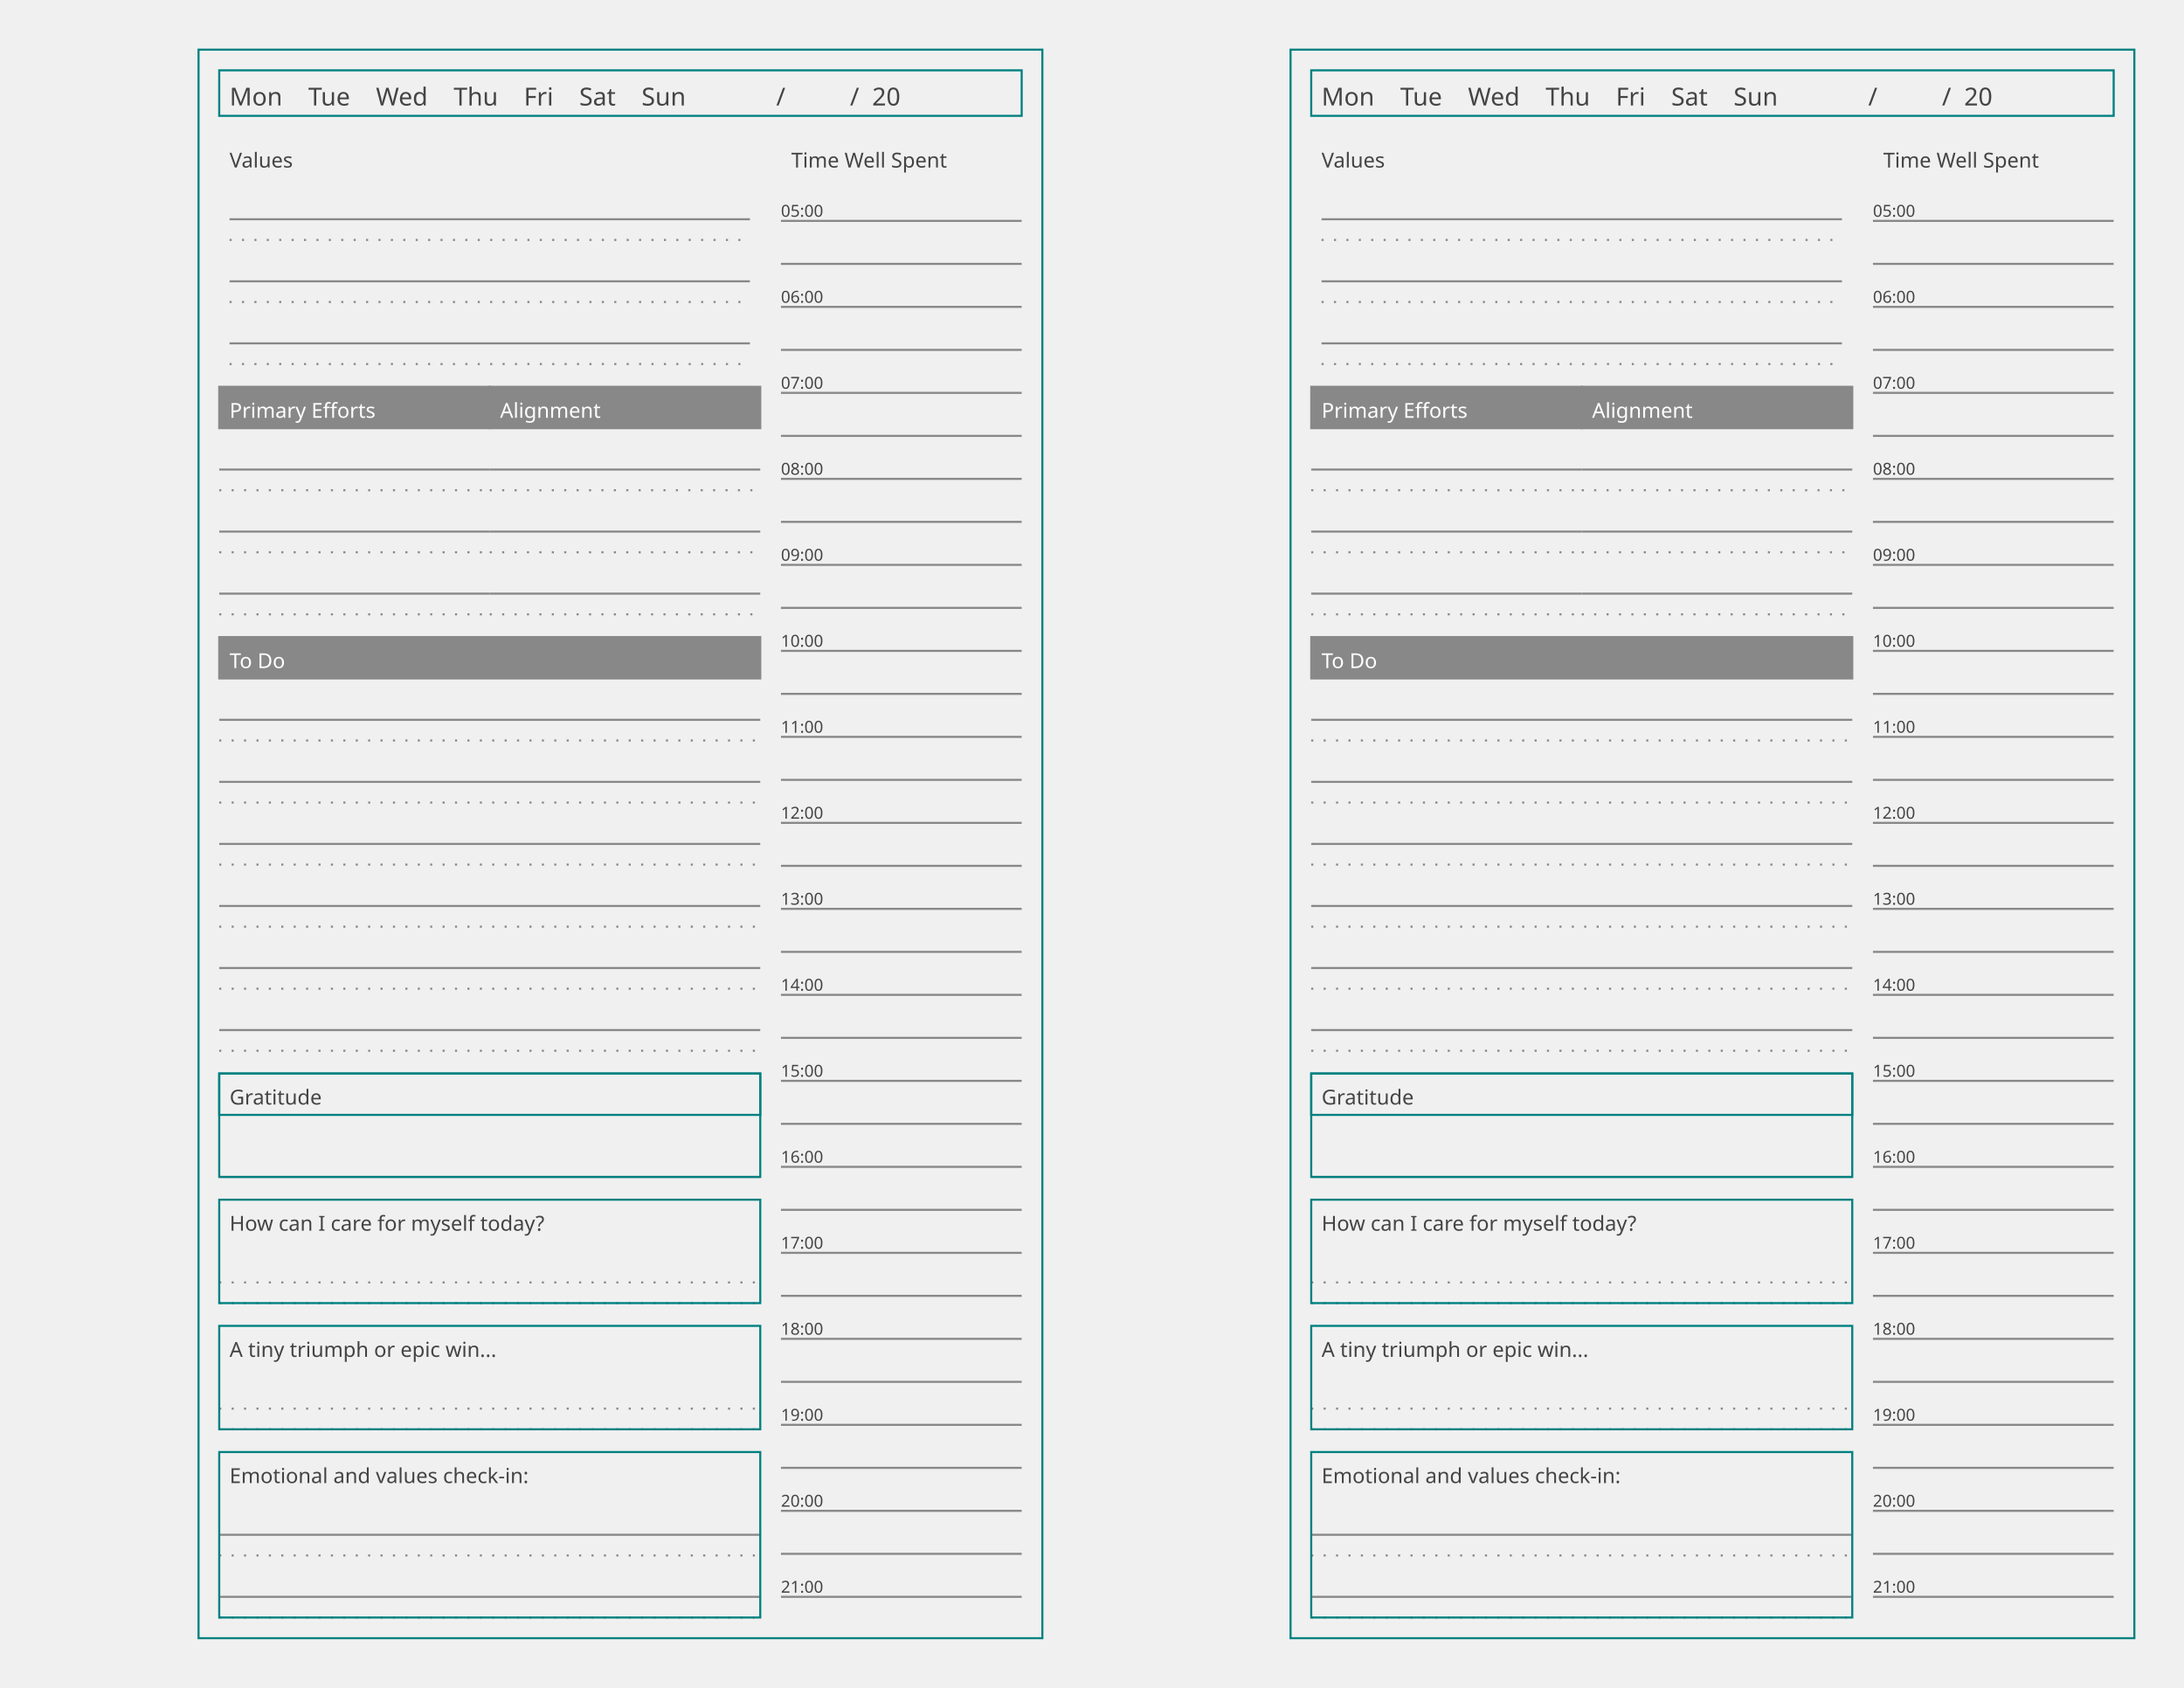
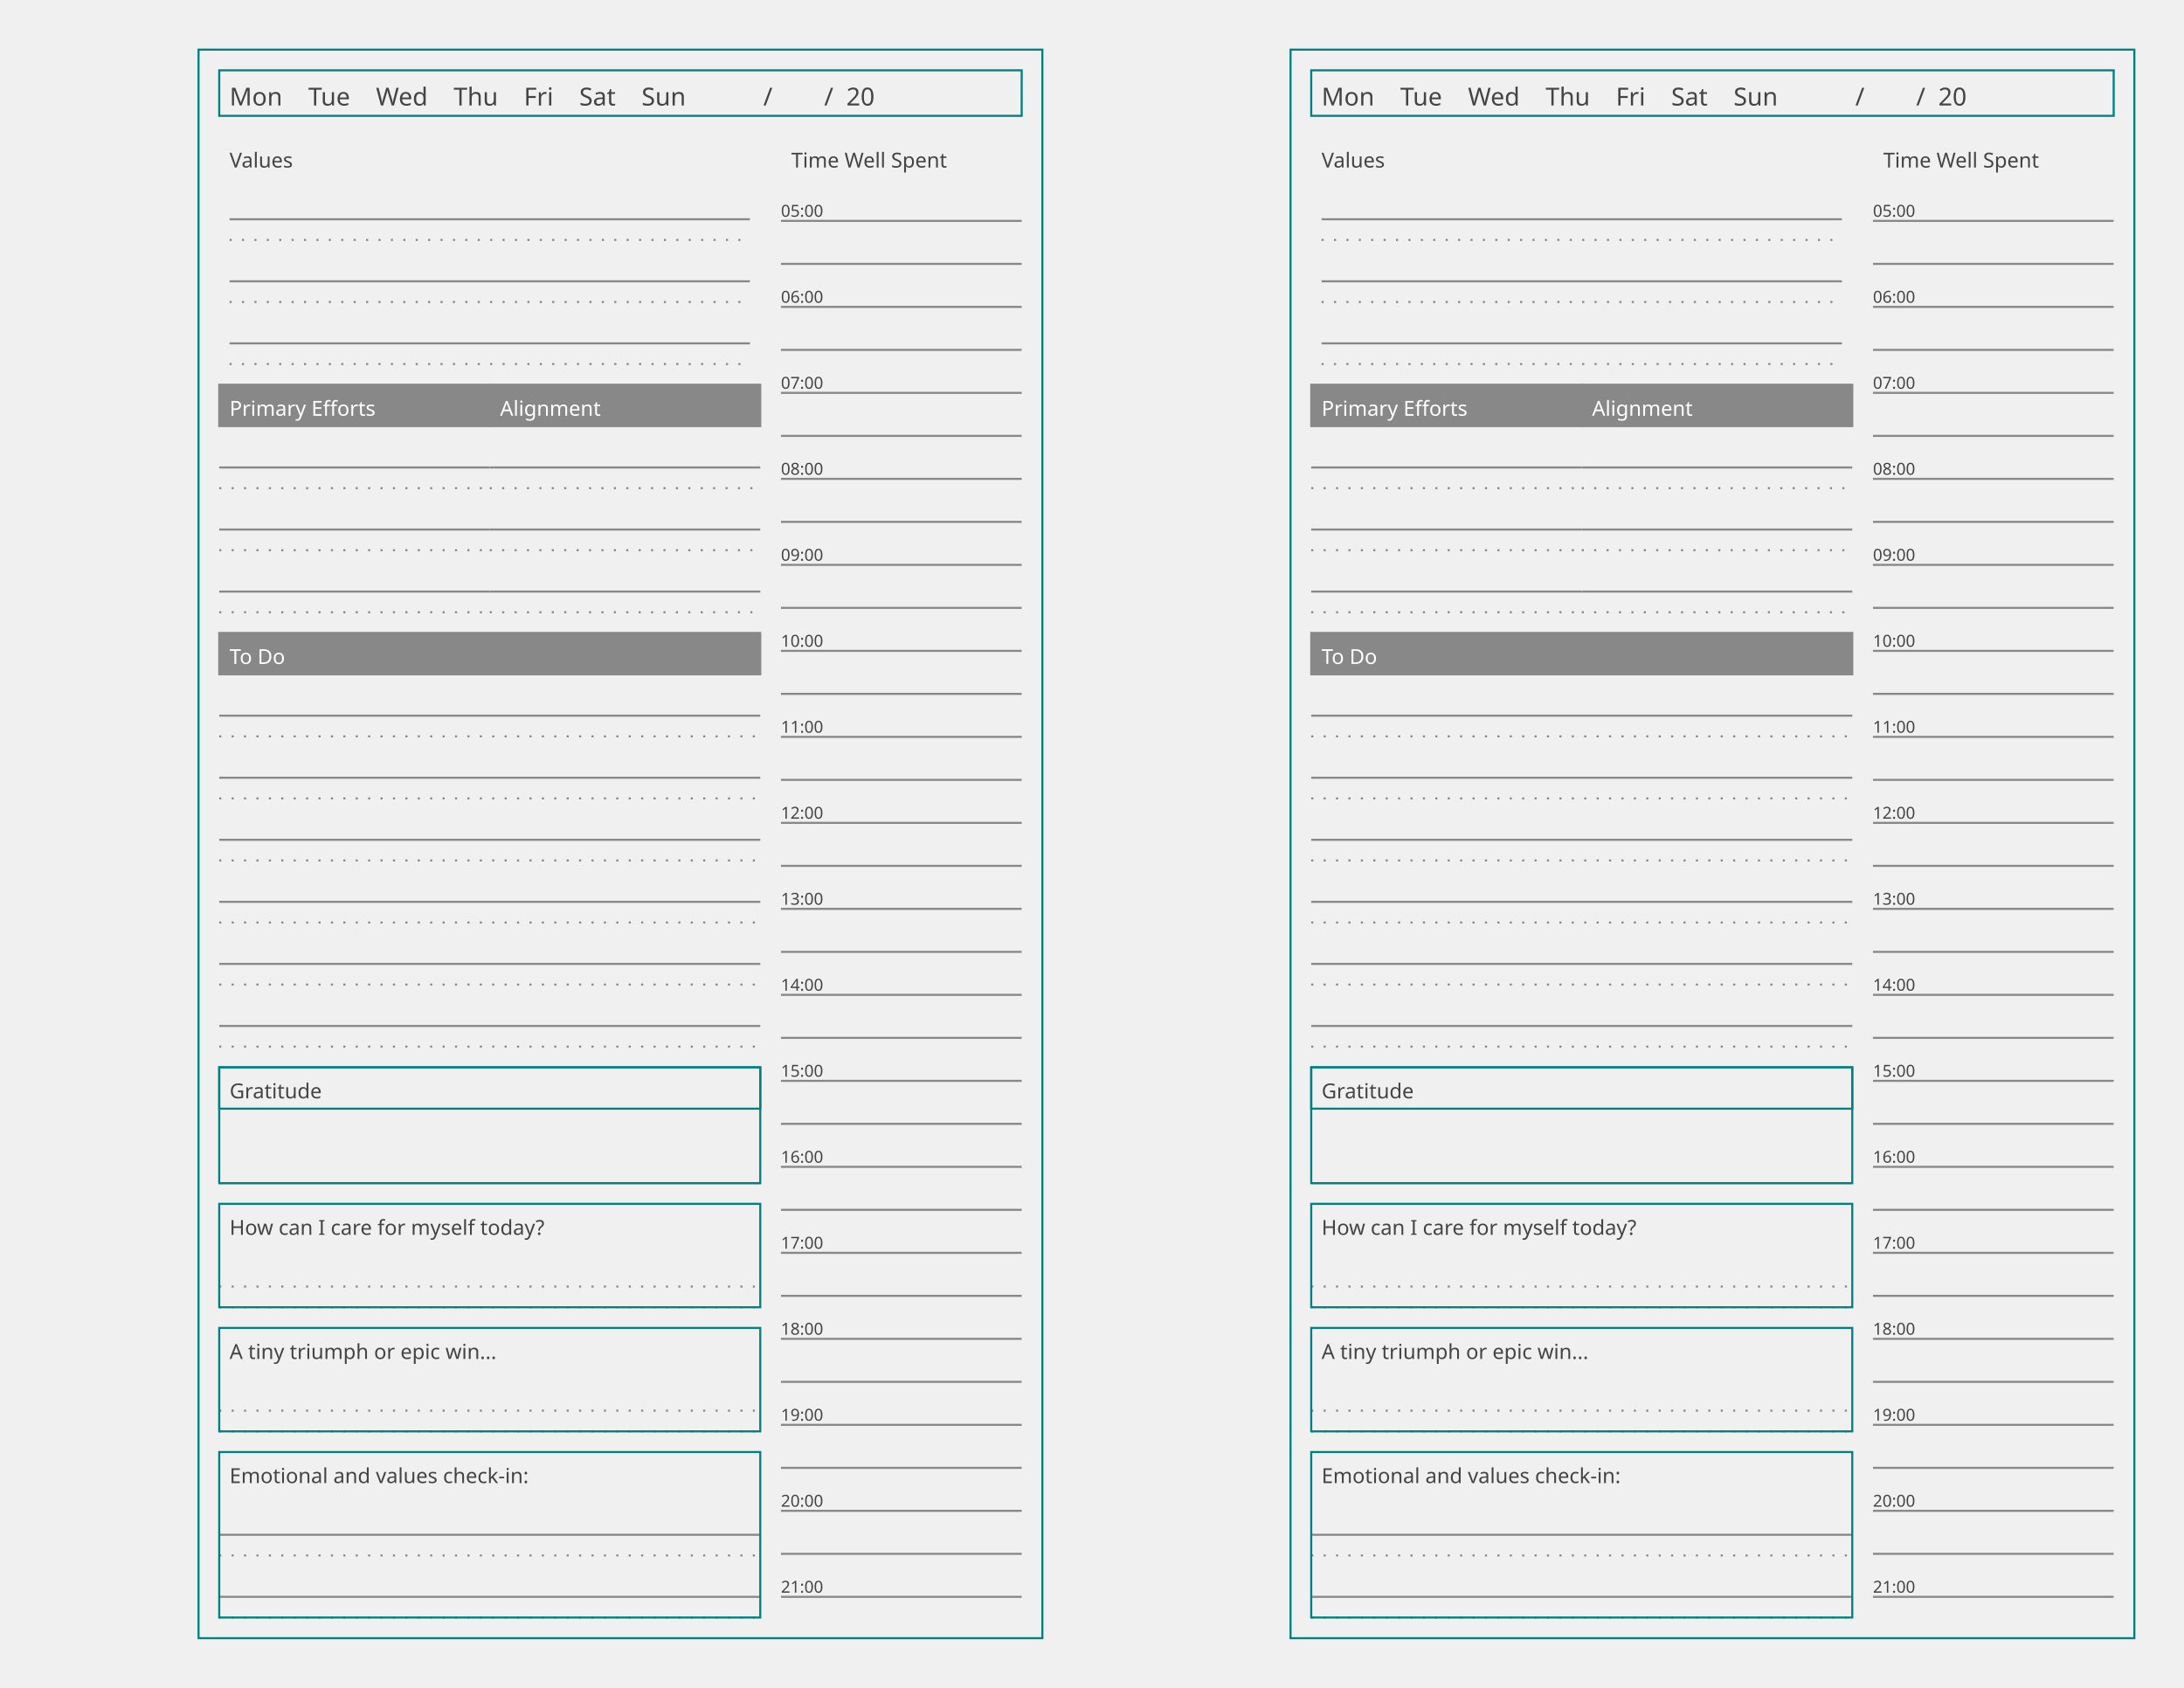
<svg xmlns="http://www.w3.org/2000/svg" baseProfile="tiny" height="8.5in" version="1.2" width="11in">
  <defs />
  <g transform="translate(96, 24.0)">
    <rect fill="none" height="768.0" stroke="#008080" width="408.0" x="0" y="0" />
    <g transform="translate(10, 10)">
      <rect fill="none" height="22" stroke="#008080" stroke-width="1" width="388.0" x="0" y="0" />
-       <text alignment-baseline="text-after-edge" fill="#444444" font-family="Trebuchet MS" font-size="12" text-anchor="start" transform="translate(5,17)">Mon    Tue    Wed    Thu    Fri    Sat    Sun              /          /  20          </text>
+       <text alignment-baseline="text-after-edge" fill="#444444" font-family="Trebuchet MS" font-size="12" text-anchor="start" transform="translate(5,17)">Mon    Tue    Wed    Thu    Fri    Sat    Sun            /        /  20        </text>
    </g>
    <g transform="translate(10, 32)">
      <g transform="translate(0,10)">
        <g>
          <g transform="translate(0,0)">
            <text alignment-baseline="text-after-edge" fill="#444444" font-family="Ubuntu Mono" font-size="10" text-anchor="start" transform="translate(5,15)">Values</text>
          </g>
          <g transform="translate(0,20)">
            <g>
              <line stroke="#888888" stroke-dasharray="1,5" stroke-width="1" transform="translate(5,30.0)" x1="0" x2="251.6" y1="0" y2="0" />
              <line stroke="#888888" stroke-dasharray="1,5" stroke-width="1" transform="translate(5,60.0)" x1="0" x2="251.6" y1="0" y2="0" />
              <line stroke="#888888" stroke-dasharray="1,5" stroke-width="1" transform="translate(5,90.0)" x1="0" x2="251.6" y1="0" y2="0" />
            </g>
            <g>
              <line stroke="#888888" stroke-dasharray="1,0" stroke-width="1" transform="translate(5,20.0)" x1="0" x2="251.6" y1="0" y2="0" />
              <line stroke="#888888" stroke-dasharray="1,0" stroke-width="1" transform="translate(5,50.0)" x1="0" x2="251.6" y1="0" y2="0" />
              <line stroke="#888888" stroke-dasharray="1,0" stroke-width="1" transform="translate(5,80.0)" x1="0" x2="251.6" y1="0" y2="0" />
            </g>
          </g>
        </g>
      </g>
-       <g transform="translate(0,131.0)">
+       <g transform="translate(0,130.0)">
        <g>
          <g transform="translate(0,0)">
            <g>
              <g transform="translate(0,0)">
                <rect fill="#888888" height="20" stroke="#888888" stroke-width="1" width="130.8" x="0" y="0" />
                <text alignment-baseline="text-after-edge" fill="#ffffff" font-family="Trebuchet MS" font-size="10" text-anchor="start" transform="translate(5,15)">Primary Efforts</text>
              </g>
              <g transform="translate(0,20)">
                <g>
                  <line stroke="#888888" stroke-dasharray="1,5" stroke-width="1" transform="translate(0,30.0)" x1="0" x2="130.8" y1="0" y2="0" />
                  <line stroke="#888888" stroke-dasharray="1,5" stroke-width="1" transform="translate(0,60.0)" x1="0" x2="130.8" y1="0" y2="0" />
                  <line stroke="#888888" stroke-dasharray="1,5" stroke-width="1" transform="translate(0,90.0)" x1="0" x2="130.8" y1="0" y2="0" />
                </g>
                <g>
                  <line stroke="#888888" stroke-dasharray="1,0" stroke-width="1" transform="translate(0,20.0)" x1="0" x2="130.8" y1="0" y2="0" />
                  <line stroke="#888888" stroke-dasharray="1,0" stroke-width="1" transform="translate(0,50.0)" x1="0" x2="130.8" y1="0" y2="0" />
                  <line stroke="#888888" stroke-dasharray="1,0" stroke-width="1" transform="translate(0,80.0)" x1="0" x2="130.8" y1="0" y2="0" />
                </g>
              </g>
            </g>
          </g>
          <g transform="translate(130.8,0)">
            <g>
              <g transform="translate(0,0)">
                <rect fill="#888888" height="20" stroke="#888888" stroke-width="1" width="130.8" x="0" y="0" />
                <text alignment-baseline="text-after-edge" fill="#ffffff" font-family="Trebuchet MS" font-size="10" text-anchor="start" transform="translate(5,15)">Alignment</text>
              </g>
              <g transform="translate(0,20)">
                <g>
                  <line stroke="#888888" stroke-dasharray="1,5" stroke-width="1" transform="translate(0,30.0)" x1="0" x2="130.8" y1="0" y2="0" />
                  <line stroke="#888888" stroke-dasharray="1,5" stroke-width="1" transform="translate(0,60.0)" x1="0" x2="130.8" y1="0" y2="0" />
                  <line stroke="#888888" stroke-dasharray="1,5" stroke-width="1" transform="translate(0,90.0)" x1="0" x2="130.8" y1="0" y2="0" />
                </g>
                <g>
                  <line stroke="#888888" stroke-dasharray="1,0" stroke-width="1" transform="translate(0,20.0)" x1="0" x2="130.8" y1="0" y2="0" />
                  <line stroke="#888888" stroke-dasharray="1,0" stroke-width="1" transform="translate(0,50.0)" x1="0" x2="130.8" y1="0" y2="0" />
                  <line stroke="#888888" stroke-dasharray="1,0" stroke-width="1" transform="translate(0,80.0)" x1="0" x2="130.8" y1="0" y2="0" />
                </g>
              </g>
            </g>
          </g>
        </g>
      </g>
-       <g transform="translate(0,252.0)">
+       <g transform="translate(0,250.0)">
        <g>
          <g transform="translate(0,0)">
            <rect fill="#888888" height="20" stroke="#888888" stroke-width="1" width="261.6" x="0" y="0" />
            <text alignment-baseline="text-after-edge" fill="#ffffff" font-family="Ubuntu Mono" font-size="10" text-anchor="start" transform="translate(5,15)">To Do</text>
          </g>
          <g transform="translate(0,20)">
            <g>
              <line stroke="#888888" stroke-dasharray="1,5" stroke-width="1" transform="translate(0,30.0)" x1="0" x2="261.6" y1="0" y2="0" />
              <line stroke="#888888" stroke-dasharray="1,5" stroke-width="1" transform="translate(0,60.0)" x1="0" x2="261.6" y1="0" y2="0" />
              <line stroke="#888888" stroke-dasharray="1,5" stroke-width="1" transform="translate(0,90.0)" x1="0" x2="261.6" y1="0" y2="0" />
              <line stroke="#888888" stroke-dasharray="1,5" stroke-width="1" transform="translate(0,120.0)" x1="0" x2="261.6" y1="0" y2="0" />
              <line stroke="#888888" stroke-dasharray="1,5" stroke-width="1" transform="translate(0,150.0)" x1="0" x2="261.6" y1="0" y2="0" />
              <line stroke="#888888" stroke-dasharray="1,5" stroke-width="1" transform="translate(0,180.0)" x1="0" x2="261.6" y1="0" y2="0" />
            </g>
            <g>
              <line stroke="#888888" stroke-dasharray="1,0" stroke-width="1" transform="translate(0,20.0)" x1="0" x2="261.6" y1="0" y2="0" />
              <line stroke="#888888" stroke-dasharray="1,0" stroke-width="1" transform="translate(0,50.0)" x1="0" x2="261.6" y1="0" y2="0" />
              <line stroke="#888888" stroke-dasharray="1,0" stroke-width="1" transform="translate(0,80.0)" x1="0" x2="261.6" y1="0" y2="0" />
              <line stroke="#888888" stroke-dasharray="1,0" stroke-width="1" transform="translate(0,110.0)" x1="0" x2="261.6" y1="0" y2="0" />
              <line stroke="#888888" stroke-dasharray="1,0" stroke-width="1" transform="translate(0,140.0)" x1="0" x2="261.6" y1="0" y2="0" />
              <line stroke="#888888" stroke-dasharray="1,0" stroke-width="1" transform="translate(0,170.0)" x1="0" x2="261.6" y1="0" y2="0" />
            </g>
          </g>
        </g>
      </g>
-       <g transform="translate(0,463.0)">
+       <g transform="translate(0,460.0)">
        <g>
          <g transform="translate(0,0)">
            <rect fill="none" height="20" stroke="#008080" stroke-width="1" width="261.6" x="0" y="0" />
            <text alignment-baseline="text-after-edge" fill="#444444" font-family="Trebuchet MS" font-size="10" text-anchor="start" transform="translate(5,15)">Gratitude</text>
          </g>
          <g transform="translate(0,20)">
-             <line stroke="#888888" stroke-dasharray="1,0" stroke-width="1" transform="translate(0,30.0)" x1="0" x2="261.6" y1="0" y2="0" />
+             <line stroke="#888888" stroke-dasharray="1,0" stroke-width="1" transform="translate(0,36.0)" x1="0" x2="261.6" y1="0" y2="0" />
+           </g>
+         </g>
+         <rect fill="none" height="56.0" stroke="#008080" stroke-width="1" width="261.6" x="0" y="0" />
+       </g>
+       <g transform="translate(0,526.0)">
+         <g>
+           <g transform="translate(0,0)">
+             <text alignment-baseline="text-after-edge" fill="#444444" font-family="Ubuntu Mono" font-size="10" text-anchor="start" transform="translate(5,15)">How can I care for myself today?</text>
+           </g>
+           <g transform="translate(0,20)">
+             <g>
+               <line stroke="#888888" stroke-dasharray="1,5" stroke-width="1" transform="translate(0,30.0)" x1="0" x2="261.6" y1="0" y2="0" />
+             </g>
+             <g>
+               <line stroke="#888888" stroke-dasharray="1,5" stroke-width="1" transform="translate(0,20.0)" x1="0" x2="261.6" y1="0" y2="0" />
+             </g>
          </g>
        </g>
        <rect fill="none" height="50" stroke="#008080" stroke-width="1" width="261.6" x="0" y="0" />
      </g>
-       <g transform="translate(0,524.0)">
-         <g>
-           <g transform="translate(0,0)">
-             <text alignment-baseline="text-after-edge" fill="#444444" font-family="Ubuntu Mono" font-size="10" text-anchor="start" transform="translate(5,15)">How can I care for myself today?</text>
-           </g>
-           <g transform="translate(0,20)">
-             <g>
-               <line stroke="#888888" stroke-dasharray="1,5" stroke-width="1" transform="translate(0,30.0)" x1="0" x2="261.6" y1="0" y2="0" />
-             </g>
-             <g>
-               <line stroke="#888888" stroke-dasharray="1,5" stroke-width="1" transform="translate(0,20.0)" x1="0" x2="261.6" y1="0" y2="0" />
-             </g>
-           </g>
-         </g>
-         <rect fill="none" height="50" stroke="#008080" stroke-width="1" width="261.6" x="0" y="0" />
-       </g>
-       <g transform="translate(0,585.0)">
+       <g transform="translate(0,586.0)">
        <g>
          <g transform="translate(0,0)">
            <text alignment-baseline="text-after-edge" fill="#444444" font-family="Ubuntu Mono" font-size="10" text-anchor="start" transform="translate(5,15)">A tiny triumph or epic win...</text>
          </g>
          <g transform="translate(0,20)">
            <g>
              <line stroke="#888888" stroke-dasharray="1,5" stroke-width="1" transform="translate(0,30.0)" x1="0" x2="261.6" y1="0" y2="0" />
            </g>
            <g>
              <line stroke="#888888" stroke-dasharray="1,5" stroke-width="1" transform="translate(0,20.0)" x1="0" x2="261.6" y1="0" y2="0" />
            </g>
          </g>
        </g>
        <rect fill="none" height="50" stroke="#008080" stroke-width="1" width="261.6" x="0" y="0" />
      </g>
      <g transform="translate(0,646.0)">
        <g>
          <g transform="translate(0,0)">
            <text alignment-baseline="text-after-edge" fill="#444444" font-family="Ubuntu Mono" font-size="10" text-anchor="start" transform="translate(5,15)">Emotional and values check-in:</text>
          </g>
          <g transform="translate(0,20)">
            <g>
              <line stroke="#888888" stroke-dasharray="1,5" stroke-width="1" transform="translate(0,30.0)" x1="0" x2="261.6" y1="0" y2="0" />
              <line stroke="#888888" stroke-dasharray="1,5" stroke-width="1" transform="translate(0,60.0)" x1="0" x2="261.6" y1="0" y2="0" />
            </g>
            <g>
              <line stroke="#888888" stroke-dasharray="1,0" stroke-width="1" transform="translate(0,20.0)" x1="0" x2="261.6" y1="0" y2="0" />
              <line stroke="#888888" stroke-dasharray="1,0" stroke-width="1" transform="translate(0,50.0)" x1="0" x2="261.6" y1="0" y2="0" />
            </g>
          </g>
        </g>
        <rect fill="none" height="80" stroke="#008080" stroke-width="1" width="261.6" x="0" y="0" />
      </g>
    </g>
    <g transform="translate(281.6,32)">
      <g>
        <rect fill="none" height="20" stroke="none" width="116.4" x="0" y="10" />
        <text alignment-baseline="text-after-edge" fill="#444444" font-family="Ubuntu Mono" font-size="10" text-anchor="start" x="5" y="25">Time Well Spent</text>
      </g>
      <g>
        <text alignment-baseline="text-after-edge" fill="#444444" font-family="Ubuntu Mono" font-size="8" text-anchor="start" x="0" y="48.788">05:00</text>
        <line stroke="#888888" x1="0" x2="116.4" y1="50.788" y2="50.788" />
        <line stroke="#888888" x1="0" x2="116.4" y1="71.576" y2="71.576" />
        <text alignment-baseline="text-after-edge" fill="#444444" font-family="Ubuntu Mono" font-size="8" text-anchor="start" x="0" y="90.364">06:00</text>
        <line stroke="#888888" x1="0" x2="116.4" y1="92.364" y2="92.364" />
        <line stroke="#888888" x1="0" x2="116.4" y1="113.152" y2="113.152" />
        <text alignment-baseline="text-after-edge" fill="#444444" font-family="Ubuntu Mono" font-size="8" text-anchor="start" x="0" y="131.939">07:00</text>
        <line stroke="#888888" x1="0" x2="116.4" y1="133.939" y2="133.939" />
        <line stroke="#888888" x1="0" x2="116.4" y1="154.727" y2="154.727" />
        <text alignment-baseline="text-after-edge" fill="#444444" font-family="Ubuntu Mono" font-size="8" text-anchor="start" x="0" y="173.515">08:00</text>
        <line stroke="#888888" x1="0" x2="116.4" y1="175.515" y2="175.515" />
        <line stroke="#888888" x1="0" x2="116.4" y1="196.303" y2="196.303" />
        <text alignment-baseline="text-after-edge" fill="#444444" font-family="Ubuntu Mono" font-size="8" text-anchor="start" x="0" y="215.091">09:00</text>
        <line stroke="#888888" x1="0" x2="116.4" y1="217.091" y2="217.091" />
        <line stroke="#888888" x1="0" x2="116.4" y1="237.879" y2="237.879" />
        <text alignment-baseline="text-after-edge" fill="#444444" font-family="Ubuntu Mono" font-size="8" text-anchor="start" x="0" y="256.667">10:00</text>
        <line stroke="#888888" x1="0" x2="116.4" y1="258.667" y2="258.667" />
        <line stroke="#888888" x1="0" x2="116.4" y1="279.455" y2="279.455" />
        <text alignment-baseline="text-after-edge" fill="#444444" font-family="Ubuntu Mono" font-size="8" text-anchor="start" x="0" y="298.242">11:00</text>
        <line stroke="#888888" x1="0" x2="116.4" y1="300.242" y2="300.242" />
        <line stroke="#888888" x1="0" x2="116.4" y1="321.03" y2="321.03" />
        <text alignment-baseline="text-after-edge" fill="#444444" font-family="Ubuntu Mono" font-size="8" text-anchor="start" x="0" y="339.818">12:00</text>
        <line stroke="#888888" x1="0" x2="116.4" y1="341.818" y2="341.818" />
        <line stroke="#888888" x1="0" x2="116.4" y1="362.606" y2="362.606" />
        <text alignment-baseline="text-after-edge" fill="#444444" font-family="Ubuntu Mono" font-size="8" text-anchor="start" x="0" y="381.394">13:00</text>
        <line stroke="#888888" x1="0" x2="116.4" y1="383.394" y2="383.394" />
        <line stroke="#888888" x1="0" x2="116.4" y1="404.182" y2="404.182" />
        <text alignment-baseline="text-after-edge" fill="#444444" font-family="Ubuntu Mono" font-size="8" text-anchor="start" x="0" y="422.97">14:00</text>
        <line stroke="#888888" x1="0" x2="116.4" y1="424.97" y2="424.97" />
        <line stroke="#888888" x1="0" x2="116.4" y1="445.758" y2="445.758" />
        <text alignment-baseline="text-after-edge" fill="#444444" font-family="Ubuntu Mono" font-size="8" text-anchor="start" x="0" y="464.545">15:00</text>
        <line stroke="#888888" x1="0" x2="116.4" y1="466.545" y2="466.545" />
        <line stroke="#888888" x1="0" x2="116.4" y1="487.333" y2="487.333" />
        <text alignment-baseline="text-after-edge" fill="#444444" font-family="Ubuntu Mono" font-size="8" text-anchor="start" x="0" y="506.121">16:00</text>
        <line stroke="#888888" x1="0" x2="116.4" y1="508.121" y2="508.121" />
        <line stroke="#888888" x1="0" x2="116.4" y1="528.909" y2="528.909" />
        <text alignment-baseline="text-after-edge" fill="#444444" font-family="Ubuntu Mono" font-size="8" text-anchor="start" x="0" y="547.697">17:00</text>
        <line stroke="#888888" x1="0" x2="116.4" y1="549.697" y2="549.697" />
        <line stroke="#888888" x1="0" x2="116.4" y1="570.485" y2="570.485" />
        <text alignment-baseline="text-after-edge" fill="#444444" font-family="Ubuntu Mono" font-size="8" text-anchor="start" x="0" y="589.273">18:00</text>
        <line stroke="#888888" x1="0" x2="116.4" y1="591.273" y2="591.273" />
        <line stroke="#888888" x1="0" x2="116.4" y1="612.061" y2="612.061" />
        <text alignment-baseline="text-after-edge" fill="#444444" font-family="Ubuntu Mono" font-size="8" text-anchor="start" x="0" y="630.848">19:00</text>
        <line stroke="#888888" x1="0" x2="116.4" y1="632.848" y2="632.848" />
        <line stroke="#888888" x1="0" x2="116.4" y1="653.636" y2="653.636" />
        <text alignment-baseline="text-after-edge" fill="#444444" font-family="Ubuntu Mono" font-size="8" text-anchor="start" x="0" y="672.424">20:00</text>
        <line stroke="#888888" x1="0" x2="116.4" y1="674.424" y2="674.424" />
        <line stroke="#888888" x1="0" x2="116.4" y1="695.212" y2="695.212" />
        <text alignment-baseline="text-after-edge" fill="#444444" font-family="Ubuntu Mono" font-size="8" text-anchor="start" x="0" y="714.0">21:00</text>
        <line stroke="#888888" x1="0" x2="116.4" y1="716.0" y2="716.0" />
      </g>
    </g>
  </g>
  <g transform="translate(624.0, 24.0)">
    <rect fill="none" height="768.0" stroke="#008080" width="408.0" x="0" y="0" />
    <g transform="translate(10, 10)">
      <rect fill="none" height="22" stroke="#008080" stroke-width="1" width="388.0" x="0" y="0" />
-       <text alignment-baseline="text-after-edge" fill="#444444" font-family="Trebuchet MS" font-size="12" text-anchor="start" transform="translate(5,17)">Mon    Tue    Wed    Thu    Fri    Sat    Sun              /          /  20          </text>
+       <text alignment-baseline="text-after-edge" fill="#444444" font-family="Trebuchet MS" font-size="12" text-anchor="start" transform="translate(5,17)">Mon    Tue    Wed    Thu    Fri    Sat    Sun            /        /  20        </text>
    </g>
    <g transform="translate(10, 32)">
      <g transform="translate(0,10)">
        <g>
          <g transform="translate(0,0)">
            <text alignment-baseline="text-after-edge" fill="#444444" font-family="Ubuntu Mono" font-size="10" text-anchor="start" transform="translate(5,15)">Values</text>
          </g>
          <g transform="translate(0,20)">
            <g>
              <line stroke="#888888" stroke-dasharray="1,5" stroke-width="1" transform="translate(5,30.0)" x1="0" x2="251.6" y1="0" y2="0" />
              <line stroke="#888888" stroke-dasharray="1,5" stroke-width="1" transform="translate(5,60.0)" x1="0" x2="251.6" y1="0" y2="0" />
              <line stroke="#888888" stroke-dasharray="1,5" stroke-width="1" transform="translate(5,90.0)" x1="0" x2="251.6" y1="0" y2="0" />
            </g>
            <g>
              <line stroke="#888888" stroke-dasharray="1,0" stroke-width="1" transform="translate(5,20.0)" x1="0" x2="251.6" y1="0" y2="0" />
              <line stroke="#888888" stroke-dasharray="1,0" stroke-width="1" transform="translate(5,50.0)" x1="0" x2="251.6" y1="0" y2="0" />
              <line stroke="#888888" stroke-dasharray="1,0" stroke-width="1" transform="translate(5,80.0)" x1="0" x2="251.6" y1="0" y2="0" />
            </g>
          </g>
        </g>
      </g>
-       <g transform="translate(0,131.0)">
+       <g transform="translate(0,130.0)">
        <g>
          <g transform="translate(0,0)">
            <g>
              <g transform="translate(0,0)">
                <rect fill="#888888" height="20" stroke="#888888" stroke-width="1" width="130.8" x="0" y="0" />
                <text alignment-baseline="text-after-edge" fill="#ffffff" font-family="Trebuchet MS" font-size="10" text-anchor="start" transform="translate(5,15)">Primary Efforts</text>
              </g>
              <g transform="translate(0,20)">
                <g>
                  <line stroke="#888888" stroke-dasharray="1,5" stroke-width="1" transform="translate(0,30.0)" x1="0" x2="130.8" y1="0" y2="0" />
                  <line stroke="#888888" stroke-dasharray="1,5" stroke-width="1" transform="translate(0,60.0)" x1="0" x2="130.8" y1="0" y2="0" />
                  <line stroke="#888888" stroke-dasharray="1,5" stroke-width="1" transform="translate(0,90.0)" x1="0" x2="130.8" y1="0" y2="0" />
                </g>
                <g>
                  <line stroke="#888888" stroke-dasharray="1,0" stroke-width="1" transform="translate(0,20.0)" x1="0" x2="130.8" y1="0" y2="0" />
                  <line stroke="#888888" stroke-dasharray="1,0" stroke-width="1" transform="translate(0,50.0)" x1="0" x2="130.8" y1="0" y2="0" />
                  <line stroke="#888888" stroke-dasharray="1,0" stroke-width="1" transform="translate(0,80.0)" x1="0" x2="130.8" y1="0" y2="0" />
                </g>
              </g>
            </g>
          </g>
          <g transform="translate(130.8,0)">
            <g>
              <g transform="translate(0,0)">
                <rect fill="#888888" height="20" stroke="#888888" stroke-width="1" width="130.8" x="0" y="0" />
                <text alignment-baseline="text-after-edge" fill="#ffffff" font-family="Trebuchet MS" font-size="10" text-anchor="start" transform="translate(5,15)">Alignment</text>
              </g>
              <g transform="translate(0,20)">
                <g>
                  <line stroke="#888888" stroke-dasharray="1,5" stroke-width="1" transform="translate(0,30.0)" x1="0" x2="130.8" y1="0" y2="0" />
                  <line stroke="#888888" stroke-dasharray="1,5" stroke-width="1" transform="translate(0,60.0)" x1="0" x2="130.8" y1="0" y2="0" />
                  <line stroke="#888888" stroke-dasharray="1,5" stroke-width="1" transform="translate(0,90.0)" x1="0" x2="130.8" y1="0" y2="0" />
                </g>
                <g>
                  <line stroke="#888888" stroke-dasharray="1,0" stroke-width="1" transform="translate(0,20.0)" x1="0" x2="130.8" y1="0" y2="0" />
                  <line stroke="#888888" stroke-dasharray="1,0" stroke-width="1" transform="translate(0,50.0)" x1="0" x2="130.8" y1="0" y2="0" />
                  <line stroke="#888888" stroke-dasharray="1,0" stroke-width="1" transform="translate(0,80.0)" x1="0" x2="130.8" y1="0" y2="0" />
                </g>
              </g>
            </g>
          </g>
        </g>
      </g>
-       <g transform="translate(0,252.0)">
+       <g transform="translate(0,250.0)">
        <g>
          <g transform="translate(0,0)">
            <rect fill="#888888" height="20" stroke="#888888" stroke-width="1" width="261.6" x="0" y="0" />
            <text alignment-baseline="text-after-edge" fill="#ffffff" font-family="Ubuntu Mono" font-size="10" text-anchor="start" transform="translate(5,15)">To Do</text>
          </g>
          <g transform="translate(0,20)">
            <g>
              <line stroke="#888888" stroke-dasharray="1,5" stroke-width="1" transform="translate(0,30.0)" x1="0" x2="261.6" y1="0" y2="0" />
              <line stroke="#888888" stroke-dasharray="1,5" stroke-width="1" transform="translate(0,60.0)" x1="0" x2="261.6" y1="0" y2="0" />
              <line stroke="#888888" stroke-dasharray="1,5" stroke-width="1" transform="translate(0,90.0)" x1="0" x2="261.6" y1="0" y2="0" />
              <line stroke="#888888" stroke-dasharray="1,5" stroke-width="1" transform="translate(0,120.0)" x1="0" x2="261.6" y1="0" y2="0" />
              <line stroke="#888888" stroke-dasharray="1,5" stroke-width="1" transform="translate(0,150.0)" x1="0" x2="261.6" y1="0" y2="0" />
              <line stroke="#888888" stroke-dasharray="1,5" stroke-width="1" transform="translate(0,180.0)" x1="0" x2="261.6" y1="0" y2="0" />
            </g>
            <g>
              <line stroke="#888888" stroke-dasharray="1,0" stroke-width="1" transform="translate(0,20.0)" x1="0" x2="261.6" y1="0" y2="0" />
              <line stroke="#888888" stroke-dasharray="1,0" stroke-width="1" transform="translate(0,50.0)" x1="0" x2="261.6" y1="0" y2="0" />
              <line stroke="#888888" stroke-dasharray="1,0" stroke-width="1" transform="translate(0,80.0)" x1="0" x2="261.6" y1="0" y2="0" />
              <line stroke="#888888" stroke-dasharray="1,0" stroke-width="1" transform="translate(0,110.0)" x1="0" x2="261.6" y1="0" y2="0" />
              <line stroke="#888888" stroke-dasharray="1,0" stroke-width="1" transform="translate(0,140.0)" x1="0" x2="261.6" y1="0" y2="0" />
              <line stroke="#888888" stroke-dasharray="1,0" stroke-width="1" transform="translate(0,170.0)" x1="0" x2="261.6" y1="0" y2="0" />
            </g>
          </g>
        </g>
      </g>
-       <g transform="translate(0,463.0)">
+       <g transform="translate(0,460.0)">
        <g>
          <g transform="translate(0,0)">
            <rect fill="none" height="20" stroke="#008080" stroke-width="1" width="261.6" x="0" y="0" />
            <text alignment-baseline="text-after-edge" fill="#444444" font-family="Trebuchet MS" font-size="10" text-anchor="start" transform="translate(5,15)">Gratitude</text>
          </g>
          <g transform="translate(0,20)">
-             <line stroke="#888888" stroke-dasharray="1,0" stroke-width="1" transform="translate(0,30.0)" x1="0" x2="261.6" y1="0" y2="0" />
+             <line stroke="#888888" stroke-dasharray="1,0" stroke-width="1" transform="translate(0,36.0)" x1="0" x2="261.6" y1="0" y2="0" />
+           </g>
+         </g>
+         <rect fill="none" height="56.0" stroke="#008080" stroke-width="1" width="261.6" x="0" y="0" />
+       </g>
+       <g transform="translate(0,526.0)">
+         <g>
+           <g transform="translate(0,0)">
+             <text alignment-baseline="text-after-edge" fill="#444444" font-family="Ubuntu Mono" font-size="10" text-anchor="start" transform="translate(5,15)">How can I care for myself today?</text>
+           </g>
+           <g transform="translate(0,20)">
+             <g>
+               <line stroke="#888888" stroke-dasharray="1,5" stroke-width="1" transform="translate(0,30.0)" x1="0" x2="261.6" y1="0" y2="0" />
+             </g>
+             <g>
+               <line stroke="#888888" stroke-dasharray="1,5" stroke-width="1" transform="translate(0,20.0)" x1="0" x2="261.6" y1="0" y2="0" />
+             </g>
          </g>
        </g>
        <rect fill="none" height="50" stroke="#008080" stroke-width="1" width="261.6" x="0" y="0" />
      </g>
-       <g transform="translate(0,524.0)">
-         <g>
-           <g transform="translate(0,0)">
-             <text alignment-baseline="text-after-edge" fill="#444444" font-family="Ubuntu Mono" font-size="10" text-anchor="start" transform="translate(5,15)">How can I care for myself today?</text>
-           </g>
-           <g transform="translate(0,20)">
-             <g>
-               <line stroke="#888888" stroke-dasharray="1,5" stroke-width="1" transform="translate(0,30.0)" x1="0" x2="261.6" y1="0" y2="0" />
-             </g>
-             <g>
-               <line stroke="#888888" stroke-dasharray="1,5" stroke-width="1" transform="translate(0,20.0)" x1="0" x2="261.6" y1="0" y2="0" />
-             </g>
-           </g>
-         </g>
-         <rect fill="none" height="50" stroke="#008080" stroke-width="1" width="261.6" x="0" y="0" />
-       </g>
-       <g transform="translate(0,585.0)">
+       <g transform="translate(0,586.0)">
        <g>
          <g transform="translate(0,0)">
            <text alignment-baseline="text-after-edge" fill="#444444" font-family="Ubuntu Mono" font-size="10" text-anchor="start" transform="translate(5,15)">A tiny triumph or epic win...</text>
          </g>
          <g transform="translate(0,20)">
            <g>
              <line stroke="#888888" stroke-dasharray="1,5" stroke-width="1" transform="translate(0,30.0)" x1="0" x2="261.6" y1="0" y2="0" />
            </g>
            <g>
              <line stroke="#888888" stroke-dasharray="1,5" stroke-width="1" transform="translate(0,20.0)" x1="0" x2="261.6" y1="0" y2="0" />
            </g>
          </g>
        </g>
        <rect fill="none" height="50" stroke="#008080" stroke-width="1" width="261.6" x="0" y="0" />
      </g>
      <g transform="translate(0,646.0)">
        <g>
          <g transform="translate(0,0)">
            <text alignment-baseline="text-after-edge" fill="#444444" font-family="Ubuntu Mono" font-size="10" text-anchor="start" transform="translate(5,15)">Emotional and values check-in:</text>
          </g>
          <g transform="translate(0,20)">
            <g>
              <line stroke="#888888" stroke-dasharray="1,5" stroke-width="1" transform="translate(0,30.0)" x1="0" x2="261.6" y1="0" y2="0" />
              <line stroke="#888888" stroke-dasharray="1,5" stroke-width="1" transform="translate(0,60.0)" x1="0" x2="261.6" y1="0" y2="0" />
            </g>
            <g>
              <line stroke="#888888" stroke-dasharray="1,0" stroke-width="1" transform="translate(0,20.0)" x1="0" x2="261.6" y1="0" y2="0" />
              <line stroke="#888888" stroke-dasharray="1,0" stroke-width="1" transform="translate(0,50.0)" x1="0" x2="261.6" y1="0" y2="0" />
            </g>
          </g>
        </g>
        <rect fill="none" height="80" stroke="#008080" stroke-width="1" width="261.6" x="0" y="0" />
      </g>
    </g>
    <g transform="translate(281.6,32)">
      <g>
        <rect fill="none" height="20" stroke="none" width="116.4" x="0" y="10" />
        <text alignment-baseline="text-after-edge" fill="#444444" font-family="Ubuntu Mono" font-size="10" text-anchor="start" x="5" y="25">Time Well Spent</text>
      </g>
      <g>
        <text alignment-baseline="text-after-edge" fill="#444444" font-family="Ubuntu Mono" font-size="8" text-anchor="start" x="0" y="48.788">05:00</text>
        <line stroke="#888888" x1="0" x2="116.4" y1="50.788" y2="50.788" />
        <line stroke="#888888" x1="0" x2="116.4" y1="71.576" y2="71.576" />
        <text alignment-baseline="text-after-edge" fill="#444444" font-family="Ubuntu Mono" font-size="8" text-anchor="start" x="0" y="90.364">06:00</text>
        <line stroke="#888888" x1="0" x2="116.4" y1="92.364" y2="92.364" />
        <line stroke="#888888" x1="0" x2="116.4" y1="113.152" y2="113.152" />
        <text alignment-baseline="text-after-edge" fill="#444444" font-family="Ubuntu Mono" font-size="8" text-anchor="start" x="0" y="131.939">07:00</text>
        <line stroke="#888888" x1="0" x2="116.4" y1="133.939" y2="133.939" />
        <line stroke="#888888" x1="0" x2="116.4" y1="154.727" y2="154.727" />
        <text alignment-baseline="text-after-edge" fill="#444444" font-family="Ubuntu Mono" font-size="8" text-anchor="start" x="0" y="173.515">08:00</text>
        <line stroke="#888888" x1="0" x2="116.4" y1="175.515" y2="175.515" />
        <line stroke="#888888" x1="0" x2="116.4" y1="196.303" y2="196.303" />
        <text alignment-baseline="text-after-edge" fill="#444444" font-family="Ubuntu Mono" font-size="8" text-anchor="start" x="0" y="215.091">09:00</text>
        <line stroke="#888888" x1="0" x2="116.4" y1="217.091" y2="217.091" />
        <line stroke="#888888" x1="0" x2="116.4" y1="237.879" y2="237.879" />
        <text alignment-baseline="text-after-edge" fill="#444444" font-family="Ubuntu Mono" font-size="8" text-anchor="start" x="0" y="256.667">10:00</text>
        <line stroke="#888888" x1="0" x2="116.4" y1="258.667" y2="258.667" />
        <line stroke="#888888" x1="0" x2="116.4" y1="279.455" y2="279.455" />
        <text alignment-baseline="text-after-edge" fill="#444444" font-family="Ubuntu Mono" font-size="8" text-anchor="start" x="0" y="298.242">11:00</text>
        <line stroke="#888888" x1="0" x2="116.4" y1="300.242" y2="300.242" />
        <line stroke="#888888" x1="0" x2="116.4" y1="321.03" y2="321.03" />
        <text alignment-baseline="text-after-edge" fill="#444444" font-family="Ubuntu Mono" font-size="8" text-anchor="start" x="0" y="339.818">12:00</text>
        <line stroke="#888888" x1="0" x2="116.4" y1="341.818" y2="341.818" />
        <line stroke="#888888" x1="0" x2="116.4" y1="362.606" y2="362.606" />
        <text alignment-baseline="text-after-edge" fill="#444444" font-family="Ubuntu Mono" font-size="8" text-anchor="start" x="0" y="381.394">13:00</text>
        <line stroke="#888888" x1="0" x2="116.4" y1="383.394" y2="383.394" />
        <line stroke="#888888" x1="0" x2="116.4" y1="404.182" y2="404.182" />
        <text alignment-baseline="text-after-edge" fill="#444444" font-family="Ubuntu Mono" font-size="8" text-anchor="start" x="0" y="422.97">14:00</text>
        <line stroke="#888888" x1="0" x2="116.4" y1="424.97" y2="424.97" />
        <line stroke="#888888" x1="0" x2="116.4" y1="445.758" y2="445.758" />
        <text alignment-baseline="text-after-edge" fill="#444444" font-family="Ubuntu Mono" font-size="8" text-anchor="start" x="0" y="464.545">15:00</text>
        <line stroke="#888888" x1="0" x2="116.4" y1="466.545" y2="466.545" />
        <line stroke="#888888" x1="0" x2="116.4" y1="487.333" y2="487.333" />
        <text alignment-baseline="text-after-edge" fill="#444444" font-family="Ubuntu Mono" font-size="8" text-anchor="start" x="0" y="506.121">16:00</text>
        <line stroke="#888888" x1="0" x2="116.4" y1="508.121" y2="508.121" />
        <line stroke="#888888" x1="0" x2="116.4" y1="528.909" y2="528.909" />
        <text alignment-baseline="text-after-edge" fill="#444444" font-family="Ubuntu Mono" font-size="8" text-anchor="start" x="0" y="547.697">17:00</text>
        <line stroke="#888888" x1="0" x2="116.4" y1="549.697" y2="549.697" />
        <line stroke="#888888" x1="0" x2="116.4" y1="570.485" y2="570.485" />
        <text alignment-baseline="text-after-edge" fill="#444444" font-family="Ubuntu Mono" font-size="8" text-anchor="start" x="0" y="589.273">18:00</text>
        <line stroke="#888888" x1="0" x2="116.4" y1="591.273" y2="591.273" />
        <line stroke="#888888" x1="0" x2="116.4" y1="612.061" y2="612.061" />
        <text alignment-baseline="text-after-edge" fill="#444444" font-family="Ubuntu Mono" font-size="8" text-anchor="start" x="0" y="630.848">19:00</text>
        <line stroke="#888888" x1="0" x2="116.4" y1="632.848" y2="632.848" />
        <line stroke="#888888" x1="0" x2="116.4" y1="653.636" y2="653.636" />
        <text alignment-baseline="text-after-edge" fill="#444444" font-family="Ubuntu Mono" font-size="8" text-anchor="start" x="0" y="672.424">20:00</text>
        <line stroke="#888888" x1="0" x2="116.4" y1="674.424" y2="674.424" />
        <line stroke="#888888" x1="0" x2="116.4" y1="695.212" y2="695.212" />
        <text alignment-baseline="text-after-edge" fill="#444444" font-family="Ubuntu Mono" font-size="8" text-anchor="start" x="0" y="714.0">21:00</text>
        <line stroke="#888888" x1="0" x2="116.4" y1="716.0" y2="716.0" />
      </g>
    </g>
  </g>
</svg>
